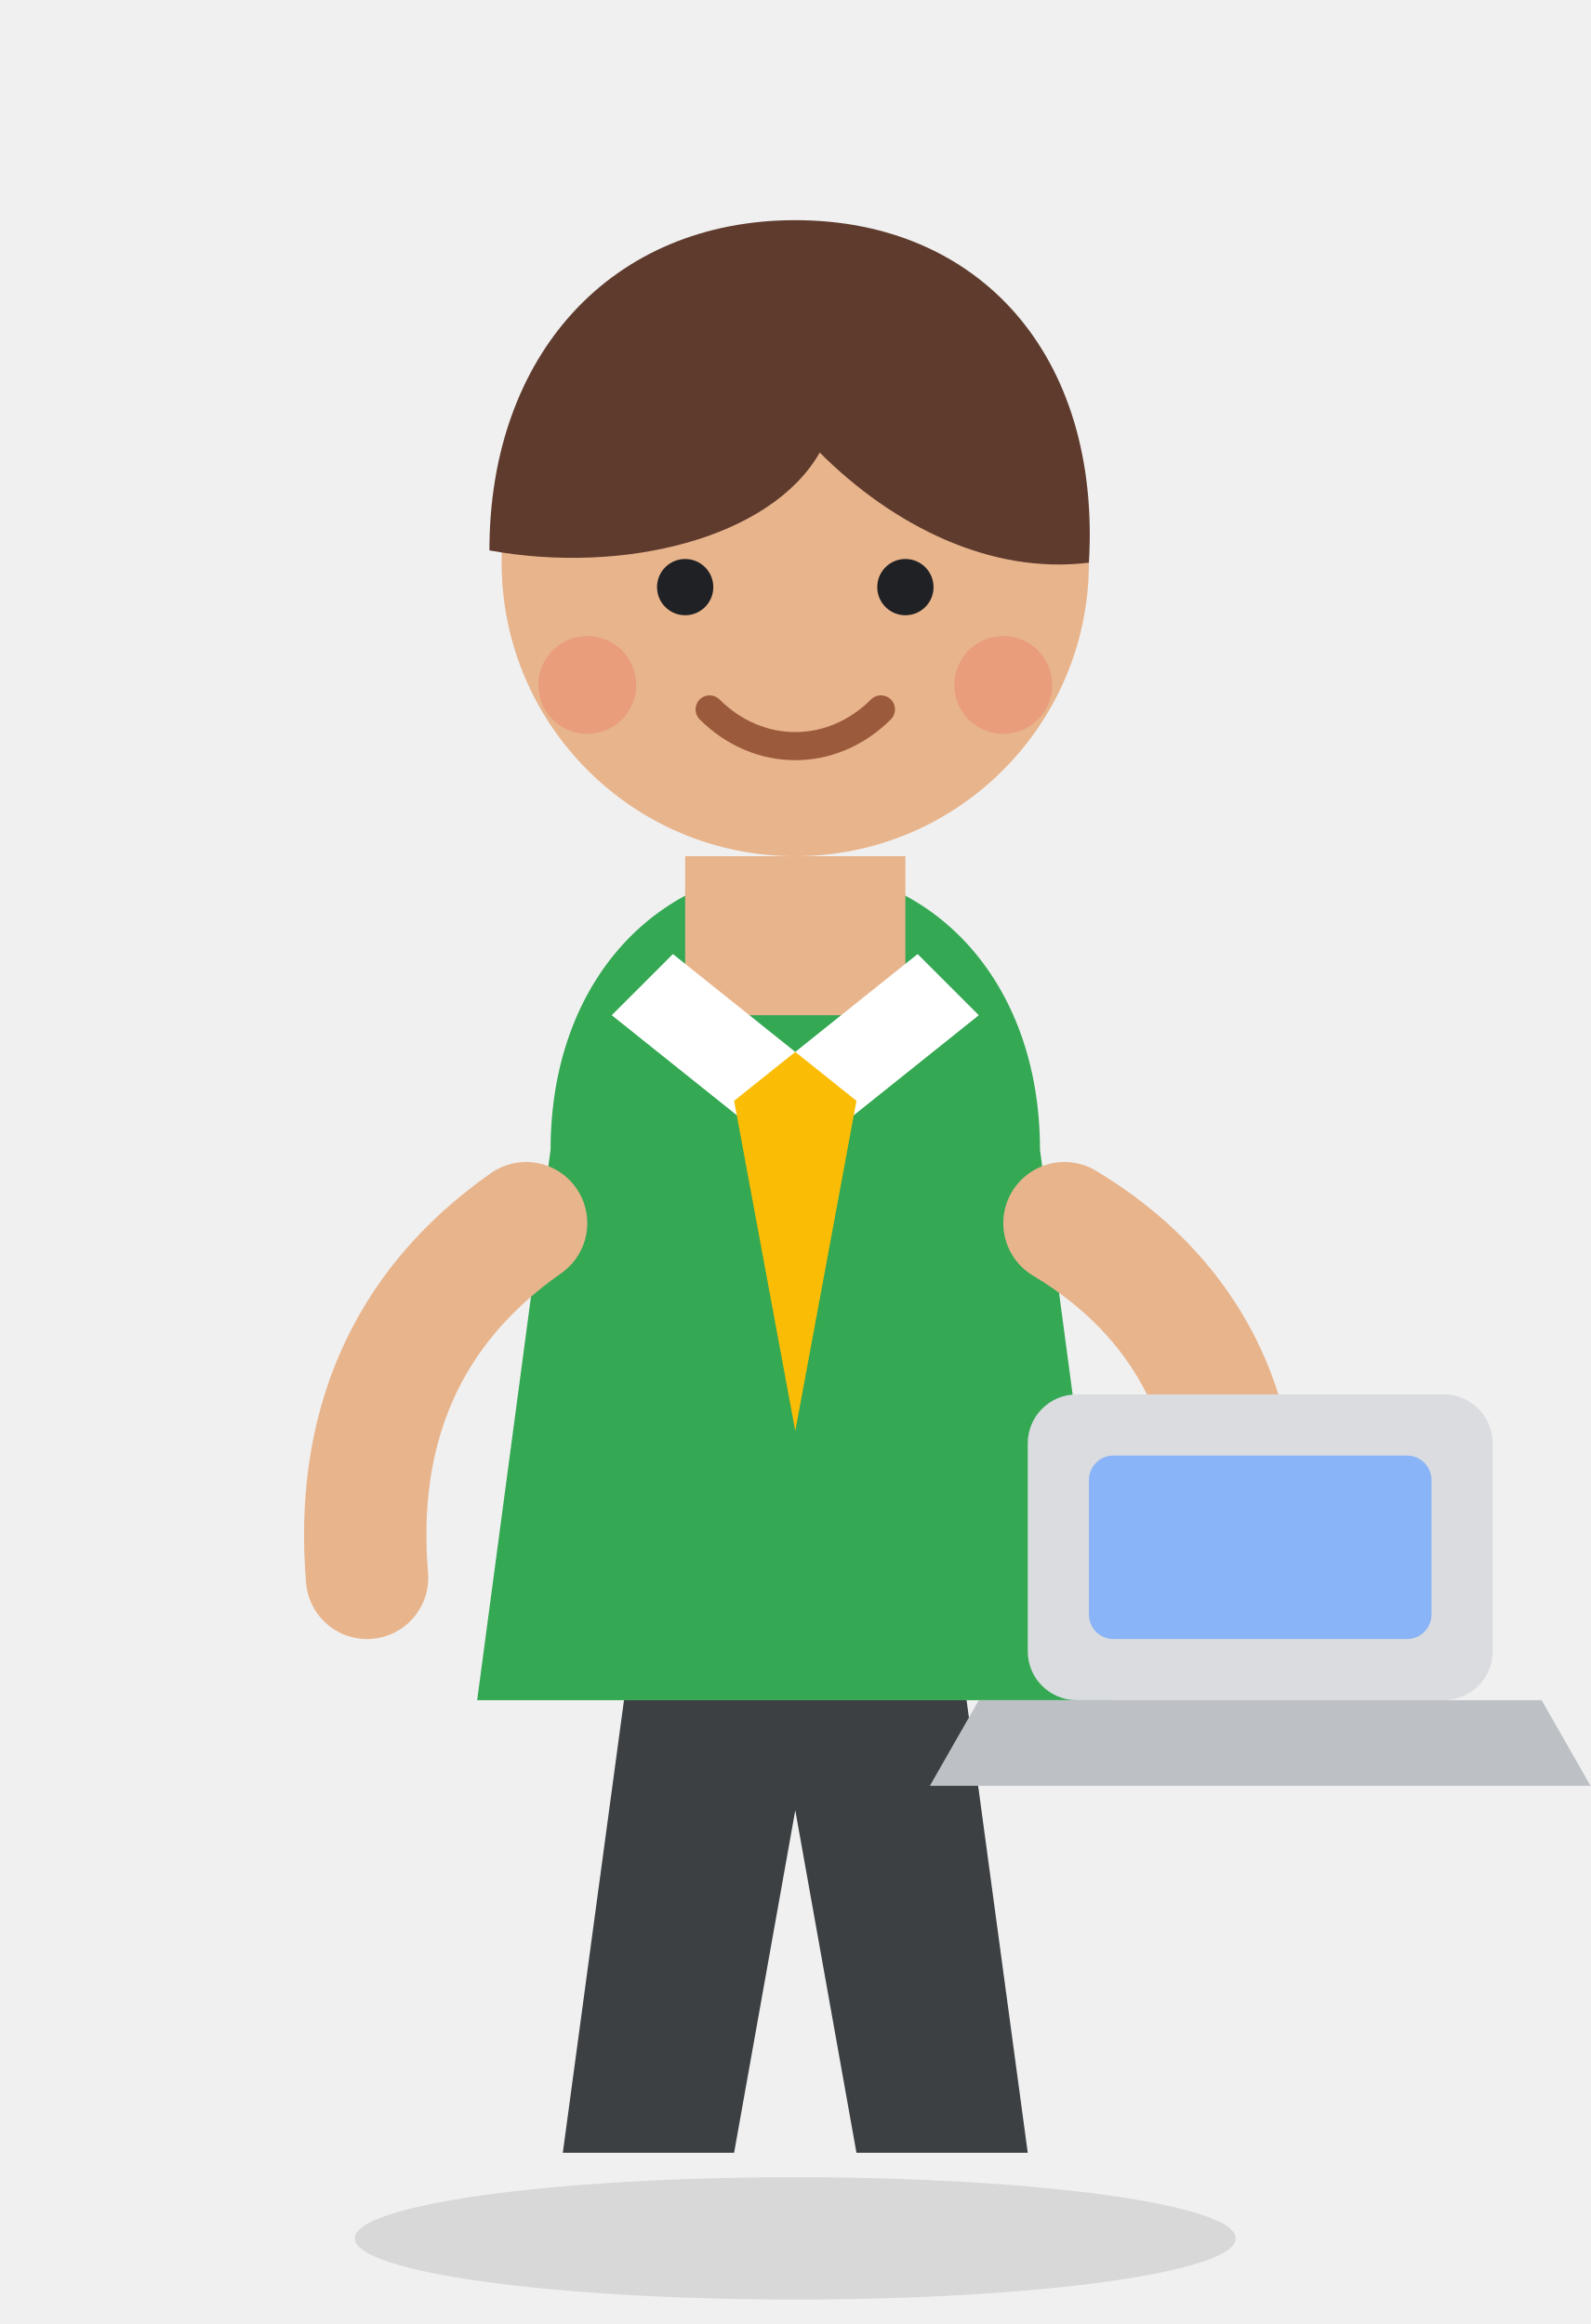
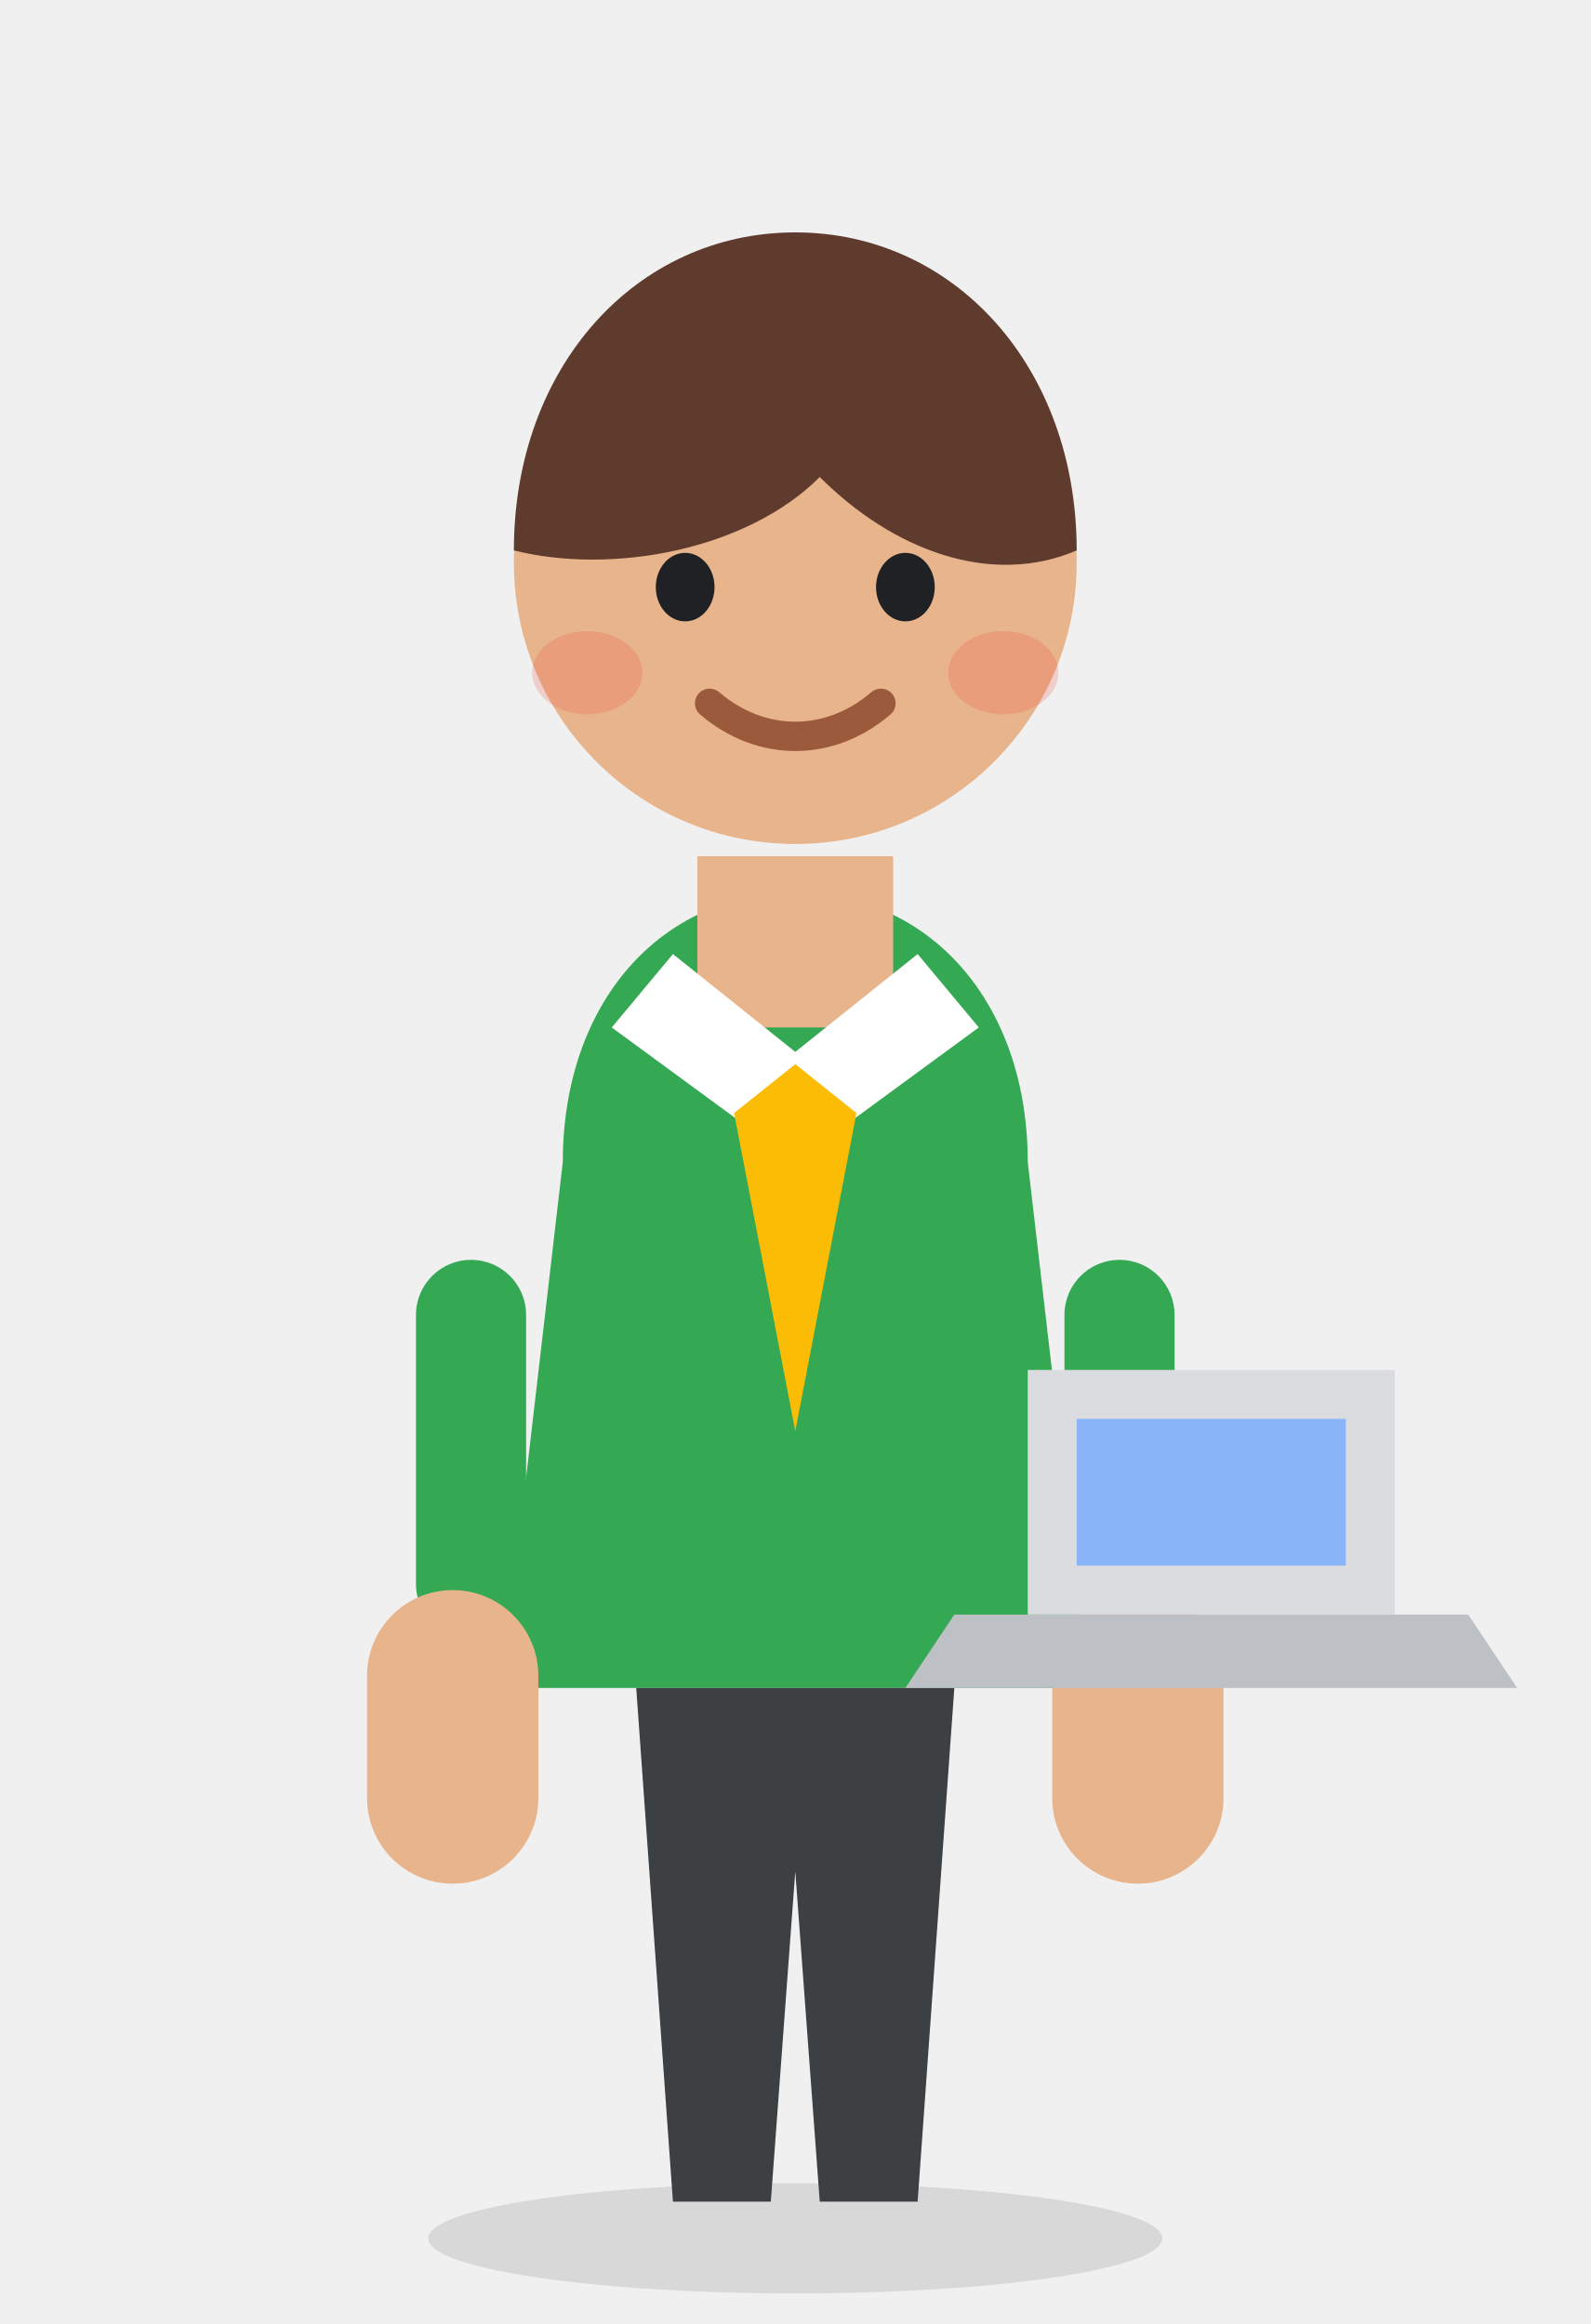
<svg xmlns="http://www.w3.org/2000/svg" viewBox="0 0 130 190" role="img" aria-label="Человек с ноутбуком">
-   <ellipse cx="65" cy="183" rx="36" ry="5" fill="#202124" opacity=".12" />
-   <path d="M45 94c0-14 9-23 20-23s20 9 20 23l6 45H39l6-45Z" fill="#34A853" />
-   <path d="M51 139l-5 37h14l5-28 5 28h14l-5-37H51Z" fill="#3C4043" />
-   <path d="M43 100c-10 7-14 17-13 29" fill="none" stroke="#E8B48C" stroke-width="10" stroke-linecap="round" />
-   <path d="M87 100c10 6 14 15 14 24" fill="none" stroke="#E8B48C" stroke-width="10" stroke-linecap="round" />
-   <rect x="84" y="114" width="38" height="25" rx="4" fill="#DADCE0" />
-   <rect x="89" y="119" width="28" height="15" rx="2" fill="#8AB4F8" />
-   <path d="M80 139h46l4 7H76l4-7Z" fill="#BDC1C6" />
-   <path d="M56 70h18v13H56z" fill="#E8B48C" />
-   <path d="M50 83l15 12 15-12-5-5-10 8-10-8-5 5Z" fill="#fff" />
-   <path d="M65 86l5 4-5 27-5-27 5-4Z" fill="#FBBC05" />
-   <circle cx="65" cy="46" r="24" fill="#E8B48C" />
-   <path d="M40 45c0-16 10-27 25-27 15 0 25 11 24 28-8 1-16-3-22-9-4 7-16 10-27 8Z" fill="#5F3B2E" />
-   <circle cx="56" cy="48" r="2.3" fill="#202124" />
-   <circle cx="74" cy="48" r="2.3" fill="#202124" />
-   <path d="M58 58c4 4 10 4 14 0" fill="none" stroke="#9C5A3C" stroke-width="2.3" stroke-linecap="round" />
-   <circle cx="48" cy="56" r="4" fill="#EA4335" opacity=".2" />
-   <circle cx="82" cy="56" r="4" fill="#EA4335" opacity=".2" />
+   <ellipse cx="65" cy="183" rx="30" ry="4.5" fill="#202124" opacity=".12" />
+   <path d="M46 95c0-13 8-22 19-22s19 9 19 22l5 43H41l5-43Z" fill="#34A853" />
+   <path d="M52 138h26l-3 42h-8l-2-27-2 27h-8l-3-42Z" fill="#3C4043" />
+   <rect x="34" y="103" width="9" height="31" rx="4.5" fill="#34A853" />
+   <rect x="87" y="103" width="9" height="31" rx="4.5" fill="#34A853" />
+   <rect x="30" y="130" width="14" height="24" rx="7" fill="#E8B48C" />
+   <rect x="86" y="130" width="14" height="24" rx="7" fill="#E8B48C" />
+   <path d="M84 112h30v20H84z" fill="#DADCE0" />
+   <path d="M88 116h22v12H88z" fill="#8AB4F8" />
+   <path d="M78 132h42l4 6H74l4-6Z" fill="#BDC1C6" />
+   <path d="M57 70h16v14H57z" fill="#E8B48C" />
+   <path d="M50 84l15 11 15-11-5-6-10 8-10-8-5 6Z" fill="#fff" />
+   <path d="M65 87l5 4-5 26-5-26 5-4Z" fill="#FBBC05" />
+   <circle cx="65" cy="46" r="23" fill="#E8B48C" />
+   <path d="M42 45c0-15 10-26 23-26s23 11 23 26c-7 3-15 0-21-6-6 6-17 8-25 6Z" fill="#5F3B2E" />
+   <ellipse cx="56" cy="48" rx="2.4" ry="2.8" fill="#202124" />
+   <ellipse cx="74" cy="48" rx="2.4" ry="2.8" fill="#202124" />
+   <path d="M58 57.5c4.2 3.6 9.8 3.6 14 0" fill="none" stroke="#9C5A3C" stroke-width="2.4" stroke-linecap="round" />
+   <ellipse cx="48" cy="55" rx="4.5" ry="3.4" fill="#EA4335" opacity=".2" />
+   <ellipse cx="82" cy="55" rx="4.5" ry="3.4" fill="#EA4335" opacity=".2" />
</svg>
